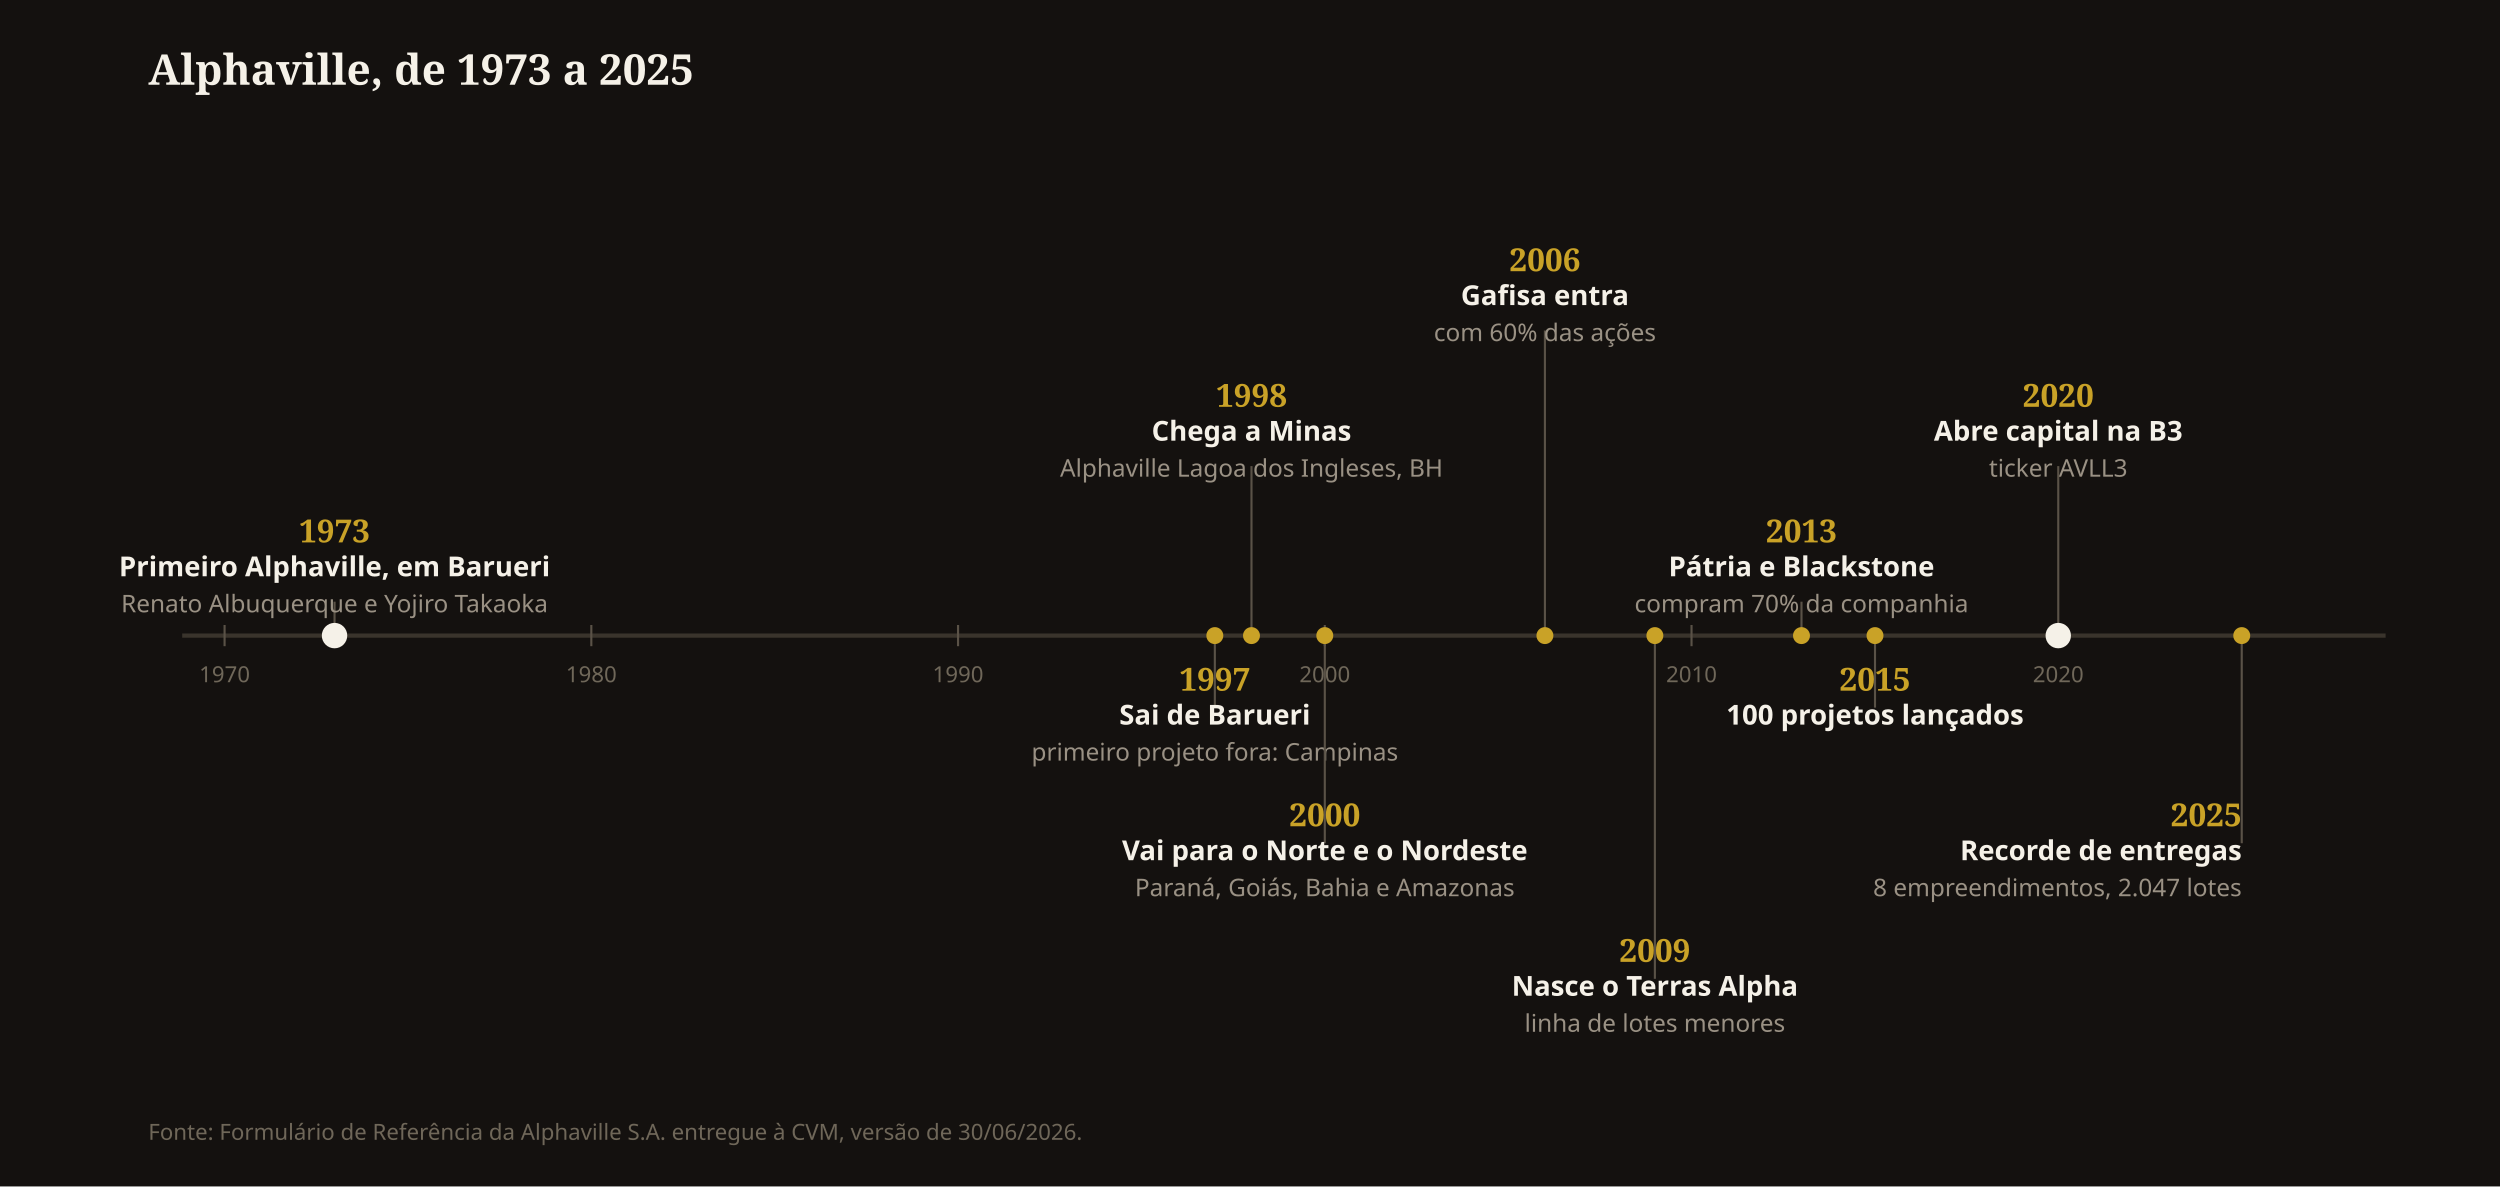
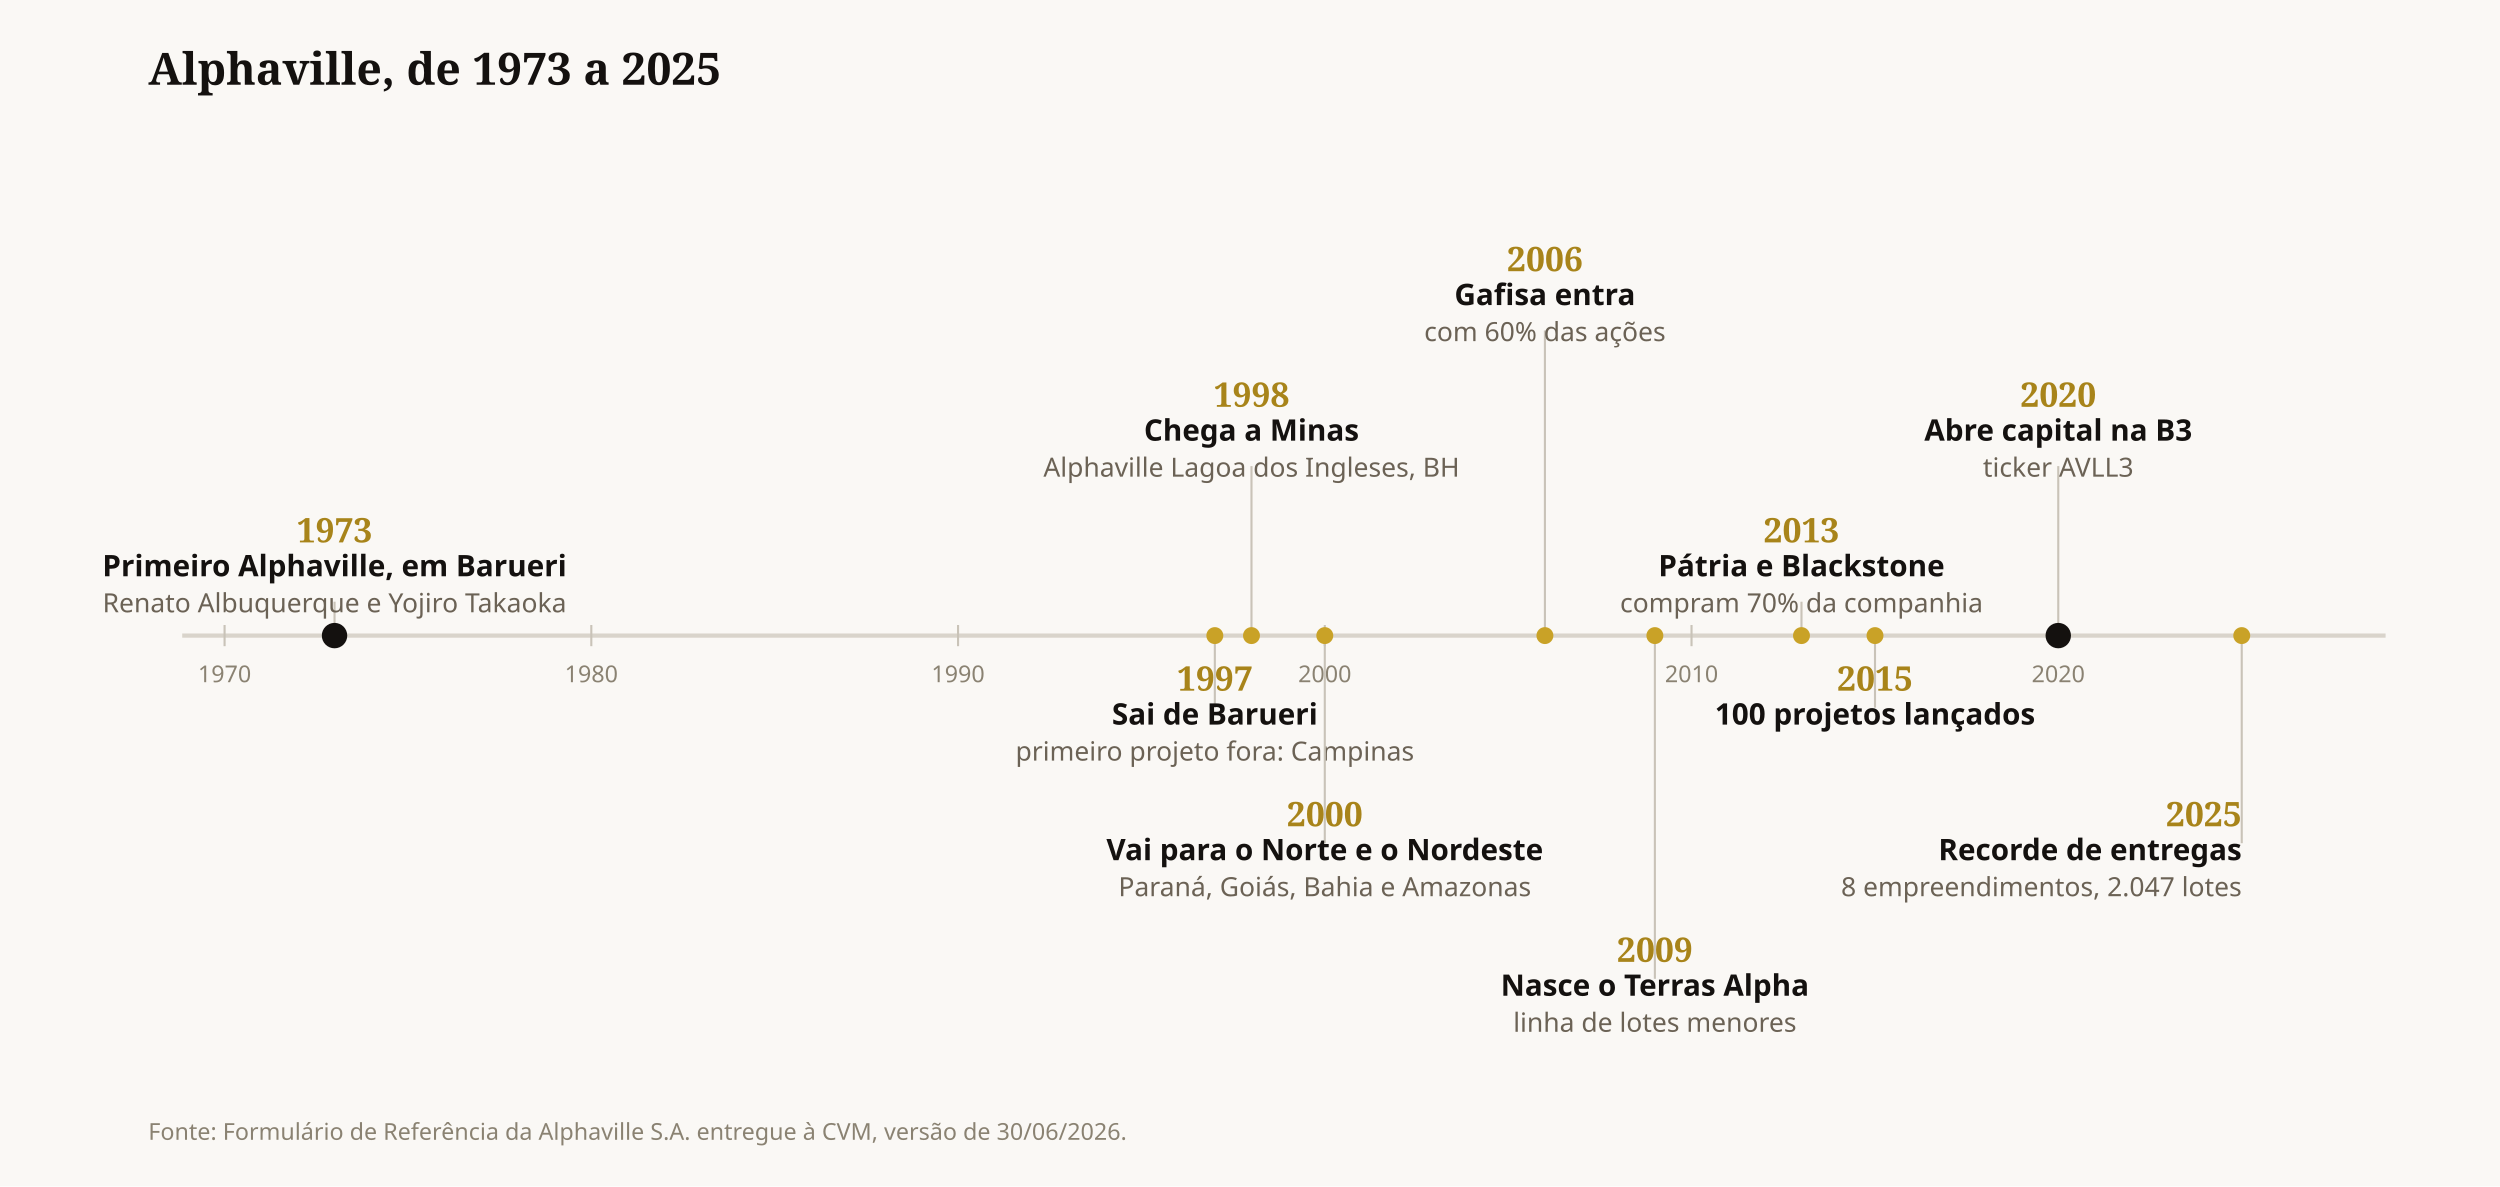
<svg xmlns="http://www.w3.org/2000/svg" viewBox="0 0 1180 560" role="img" aria-label="Linha do tempo da Alphaville de 1973 a 2025">
  <style>
-  .bg{fill:#14110f}
-  .eixo{stroke:#3a342c;stroke-width:2}
-  .tick{stroke:#5a5247;stroke-width:1}
-  .ano{fill:#c9a227;font:700 15px Georgia,serif}
-  .tit{fill:#f5f1e8;font:600 13px system-ui,sans-serif}
-  .sub{fill:#9a9184;font:400 11.5px system-ui,sans-serif}
+  .bg{fill:#faf8f5}
+  .eixo{stroke:#d9d4cb;stroke-width:2}
+  .tick{stroke:#c9c3b8;stroke-width:1}
+  .ano{fill:#a8841a;font:700 16px Georgia,serif}
+  .tit{fill:#14110f;font:600 14px system-ui,sans-serif}
+  .sub{fill:#6b6255;font:400 12.5px system-ui,sans-serif}
 .ponto{fill:#c9a227}
-  .pontoG{fill:#f5f1e8}
-  .cab{fill:#f5f1e8;font:700 20px Georgia,serif}
-  .fonte{fill:#6f6759;font:400 10.5px system-ui,sans-serif}
-  @media (prefers-color-scheme: light){
-    .bg{fill:#faf8f5} .tit{fill:#14110f} .sub{fill:#6b6255} .pontoG{fill:#14110f}
-    .eixo{stroke:#d9d4cb} .tick{stroke:#c9c3b8} .cab{fill:#14110f} .fonte{fill:#8a8272}
+  .pontoG{fill:#14110f}
+  .cab{fill:#14110f;font:700 21px Georgia,serif}
+  .fonte{fill:#8a8272;font:400 11px system-ui,sans-serif}
+  @media (prefers-color-scheme: dark){
+    .bg{fill:#14110f} .tit{fill:#f5f1e8} .sub{fill:#9a9184} .pontoG{fill:#f5f1e8}
+    .eixo{stroke:#3a342c} .tick{stroke:#5a5247} .cab{fill:#f5f1e8} .fonte{fill:#6f6759}
+    .ano{fill:#c9a227}
 }
</style>
  <rect class="bg" width="1180" height="560" />
  <text class="cab" x="70" y="40">Alphaville, de 1973 a 2025</text>
  <line class="eixo" x1="86" y1="300" x2="1126" y2="300" />
  <line class="tick" x1="106.0" y1="295" x2="106.0" y2="305" />
  <text class="fonte" x="106.0" y="322" text-anchor="middle">1970</text>
  <line class="tick" x1="279.1" y1="295" x2="279.1" y2="305" />
  <text class="fonte" x="279.1" y="322" text-anchor="middle">1980</text>
  <line class="tick" x1="452.2" y1="295" x2="452.2" y2="305" />
  <text class="fonte" x="452.2" y="322" text-anchor="middle">1990</text>
  <line class="tick" x1="625.3" y1="295" x2="625.3" y2="305" />
  <text class="fonte" x="625.3" y="322" text-anchor="middle">2000</text>
  <line class="tick" x1="798.4" y1="295" x2="798.4" y2="305" />
  <text class="fonte" x="798.4" y="322" text-anchor="middle">2010</text>
  <line class="tick" x1="971.5" y1="295" x2="971.5" y2="305" />
  <text class="fonte" x="971.5" y="322" text-anchor="middle">2020</text>
  <line class="tick" x1="157.9" y1="300" x2="157.9" y2="284.0" />
  <circle class="pontoG" cx="157.9" cy="300" r="6" />
  <text class="ano" x="157.9" y="256.0" text-anchor="middle">1973</text>
  <text class="tit" x="157.9" y="272.0" text-anchor="middle">Primeiro Alphaville, em Barueri</text>
  <text class="sub" x="157.9" y="289.0" text-anchor="middle">Renato Albuquerque e Yojiro Takaoka</text>
  <line class="tick" x1="573.4" y1="300" x2="573.4" y2="334.0" />
  <circle class="ponto" cx="573.4" cy="300" r="4" />
  <text class="ano" x="573.4" y="326.0" text-anchor="middle">1997</text>
  <text class="tit" x="573.4" y="342.0" text-anchor="middle">Sai de Barueri</text>
  <text class="sub" x="573.4" y="359.0" text-anchor="middle">primeiro projeto fora: Campinas</text>
  <line class="tick" x1="590.7" y1="300" x2="590.7" y2="220.0" />
  <circle class="ponto" cx="590.7" cy="300" r="4" />
  <text class="ano" x="590.7" y="192.0" text-anchor="middle">1998</text>
  <text class="tit" x="590.7" y="208.0" text-anchor="middle">Chega a Minas</text>
  <text class="sub" x="590.7" y="225.0" text-anchor="middle">Alphaville Lagoa dos Ingleses, BH</text>
  <line class="tick" x1="625.3" y1="300" x2="625.3" y2="398.0" />
  <circle class="ponto" cx="625.3" cy="300" r="4" />
  <text class="ano" x="625.3" y="390.0" text-anchor="middle">2000</text>
  <text class="tit" x="625.3" y="406.0" text-anchor="middle">Vai para o Norte e o Nordeste</text>
  <text class="sub" x="625.3" y="423.0" text-anchor="middle">Paraná, Goiás, Bahia e Amazonas</text>
  <line class="tick" x1="729.2" y1="300" x2="729.2" y2="156.0" />
  <circle class="ponto" cx="729.2" cy="300" r="4" />
  <text class="ano" x="729.2" y="128.0" text-anchor="middle">2006</text>
  <text class="tit" x="729.2" y="144.0" text-anchor="middle">Gafisa entra</text>
  <text class="sub" x="729.2" y="161.0" text-anchor="middle">com 60% das ações</text>
  <line class="tick" x1="781.1" y1="300" x2="781.1" y2="462.0" />
  <circle class="ponto" cx="781.1" cy="300" r="4" />
  <text class="ano" x="781.1" y="454.0" text-anchor="middle">2009</text>
  <text class="tit" x="781.1" y="470.0" text-anchor="middle">Nasce o Terras Alpha</text>
  <text class="sub" x="781.1" y="487.0" text-anchor="middle">linha de lotes menores</text>
  <line class="tick" x1="850.3" y1="300" x2="850.3" y2="284.0" />
  <circle class="ponto" cx="850.3" cy="300" r="4" />
  <text class="ano" x="850.3" y="256.0" text-anchor="middle">2013</text>
  <text class="tit" x="850.3" y="272.0" text-anchor="middle">Pátria e Blackstone</text>
  <text class="sub" x="850.3" y="289.0" text-anchor="middle">compram 70% da companhia</text>
  <line class="tick" x1="885.0" y1="300" x2="885.0" y2="334.0" />
  <circle class="ponto" cx="885.0" cy="300" r="4" />
  <text class="ano" x="885.0" y="326.0" text-anchor="middle">2015</text>
  <text class="tit" x="885.0" y="342.0" text-anchor="middle">100 projetos lançados</text>
  <line class="tick" x1="971.5" y1="300" x2="971.5" y2="220.0" />
  <circle class="pontoG" cx="971.5" cy="300" r="6" />
  <text class="ano" x="971.5" y="192.0" text-anchor="middle">2020</text>
  <text class="tit" x="971.5" y="208.0" text-anchor="middle">Abre capital na B3</text>
  <text class="sub" x="971.5" y="225.0" text-anchor="middle">ticker AVLL3</text>
  <line class="tick" x1="1058.1" y1="300" x2="1058.1" y2="398.0" />
  <circle class="ponto" cx="1058.1" cy="300" r="4" />
  <text class="ano" x="1058.1" y="390.0" text-anchor="end">2025</text>
  <text class="tit" x="1058.1" y="406.0" text-anchor="end">Recorde de entregas</text>
  <text class="sub" x="1058.1" y="423.0" text-anchor="end">8 empreendimentos, 2.047 lotes</text>
  <text class="fonte" x="70" y="538">Fonte: Formulário de Referência da Alphaville S.A. entregue à CVM, versão de 30/06/2026.</text>
</svg>
